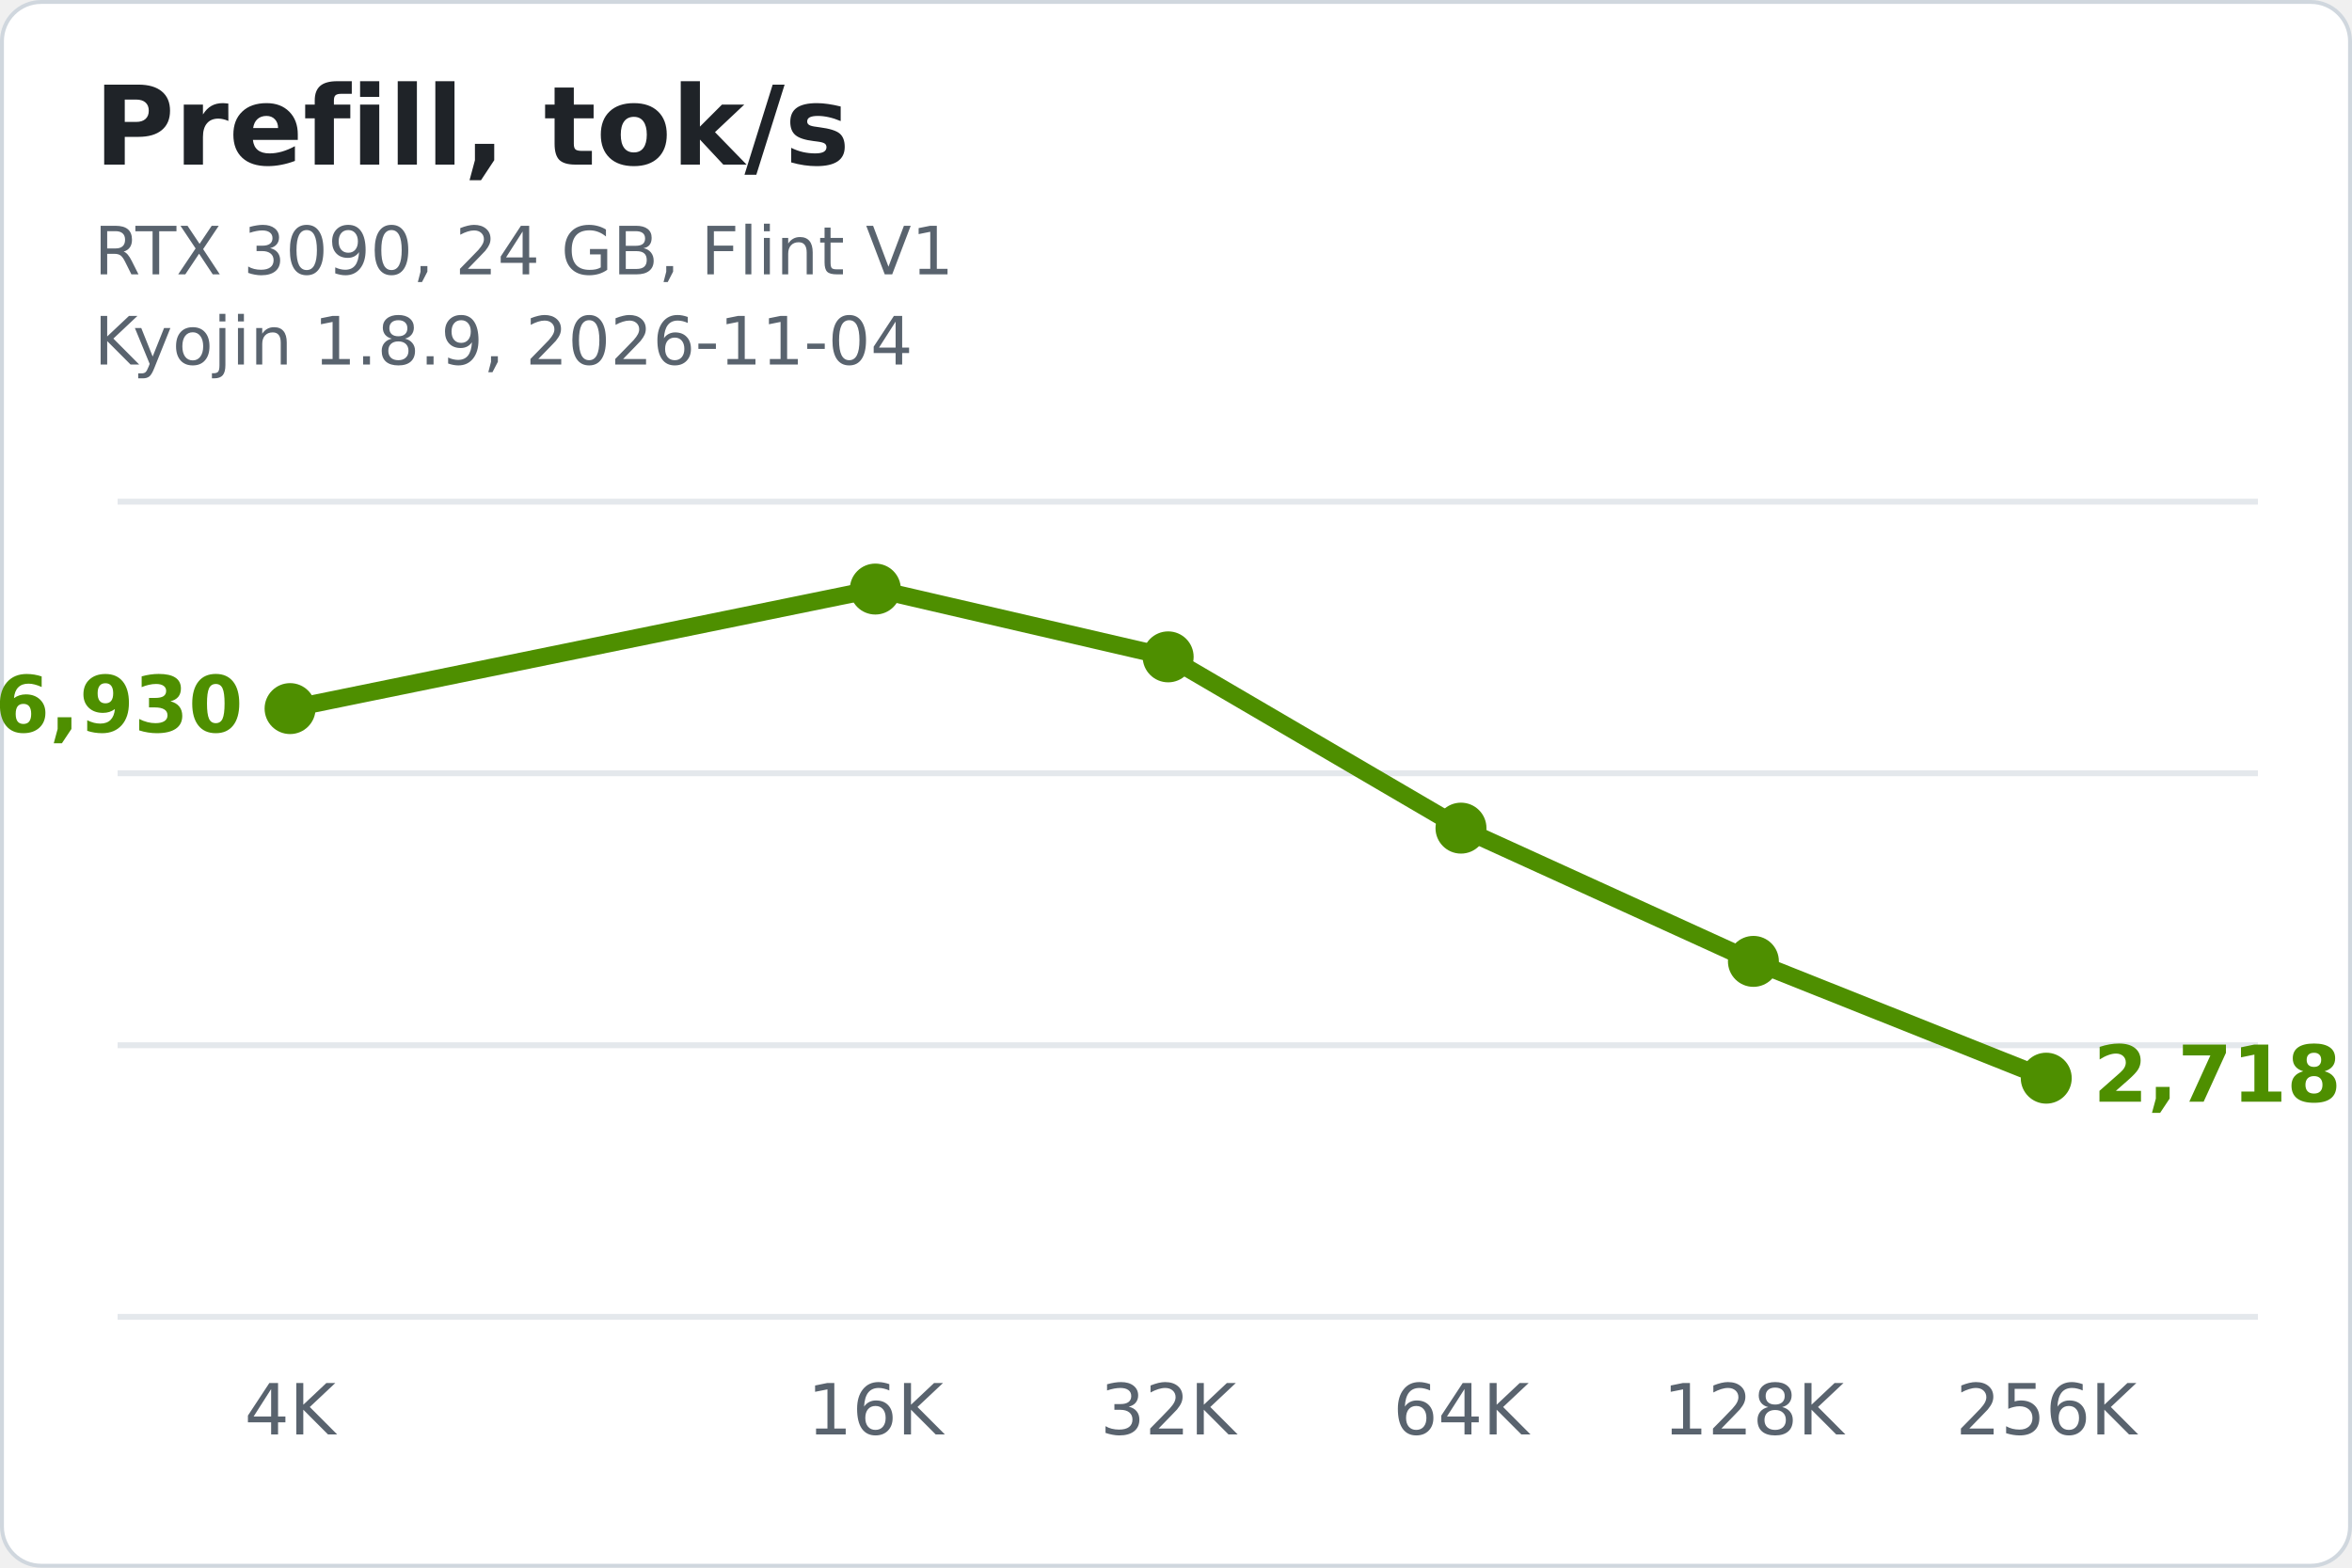
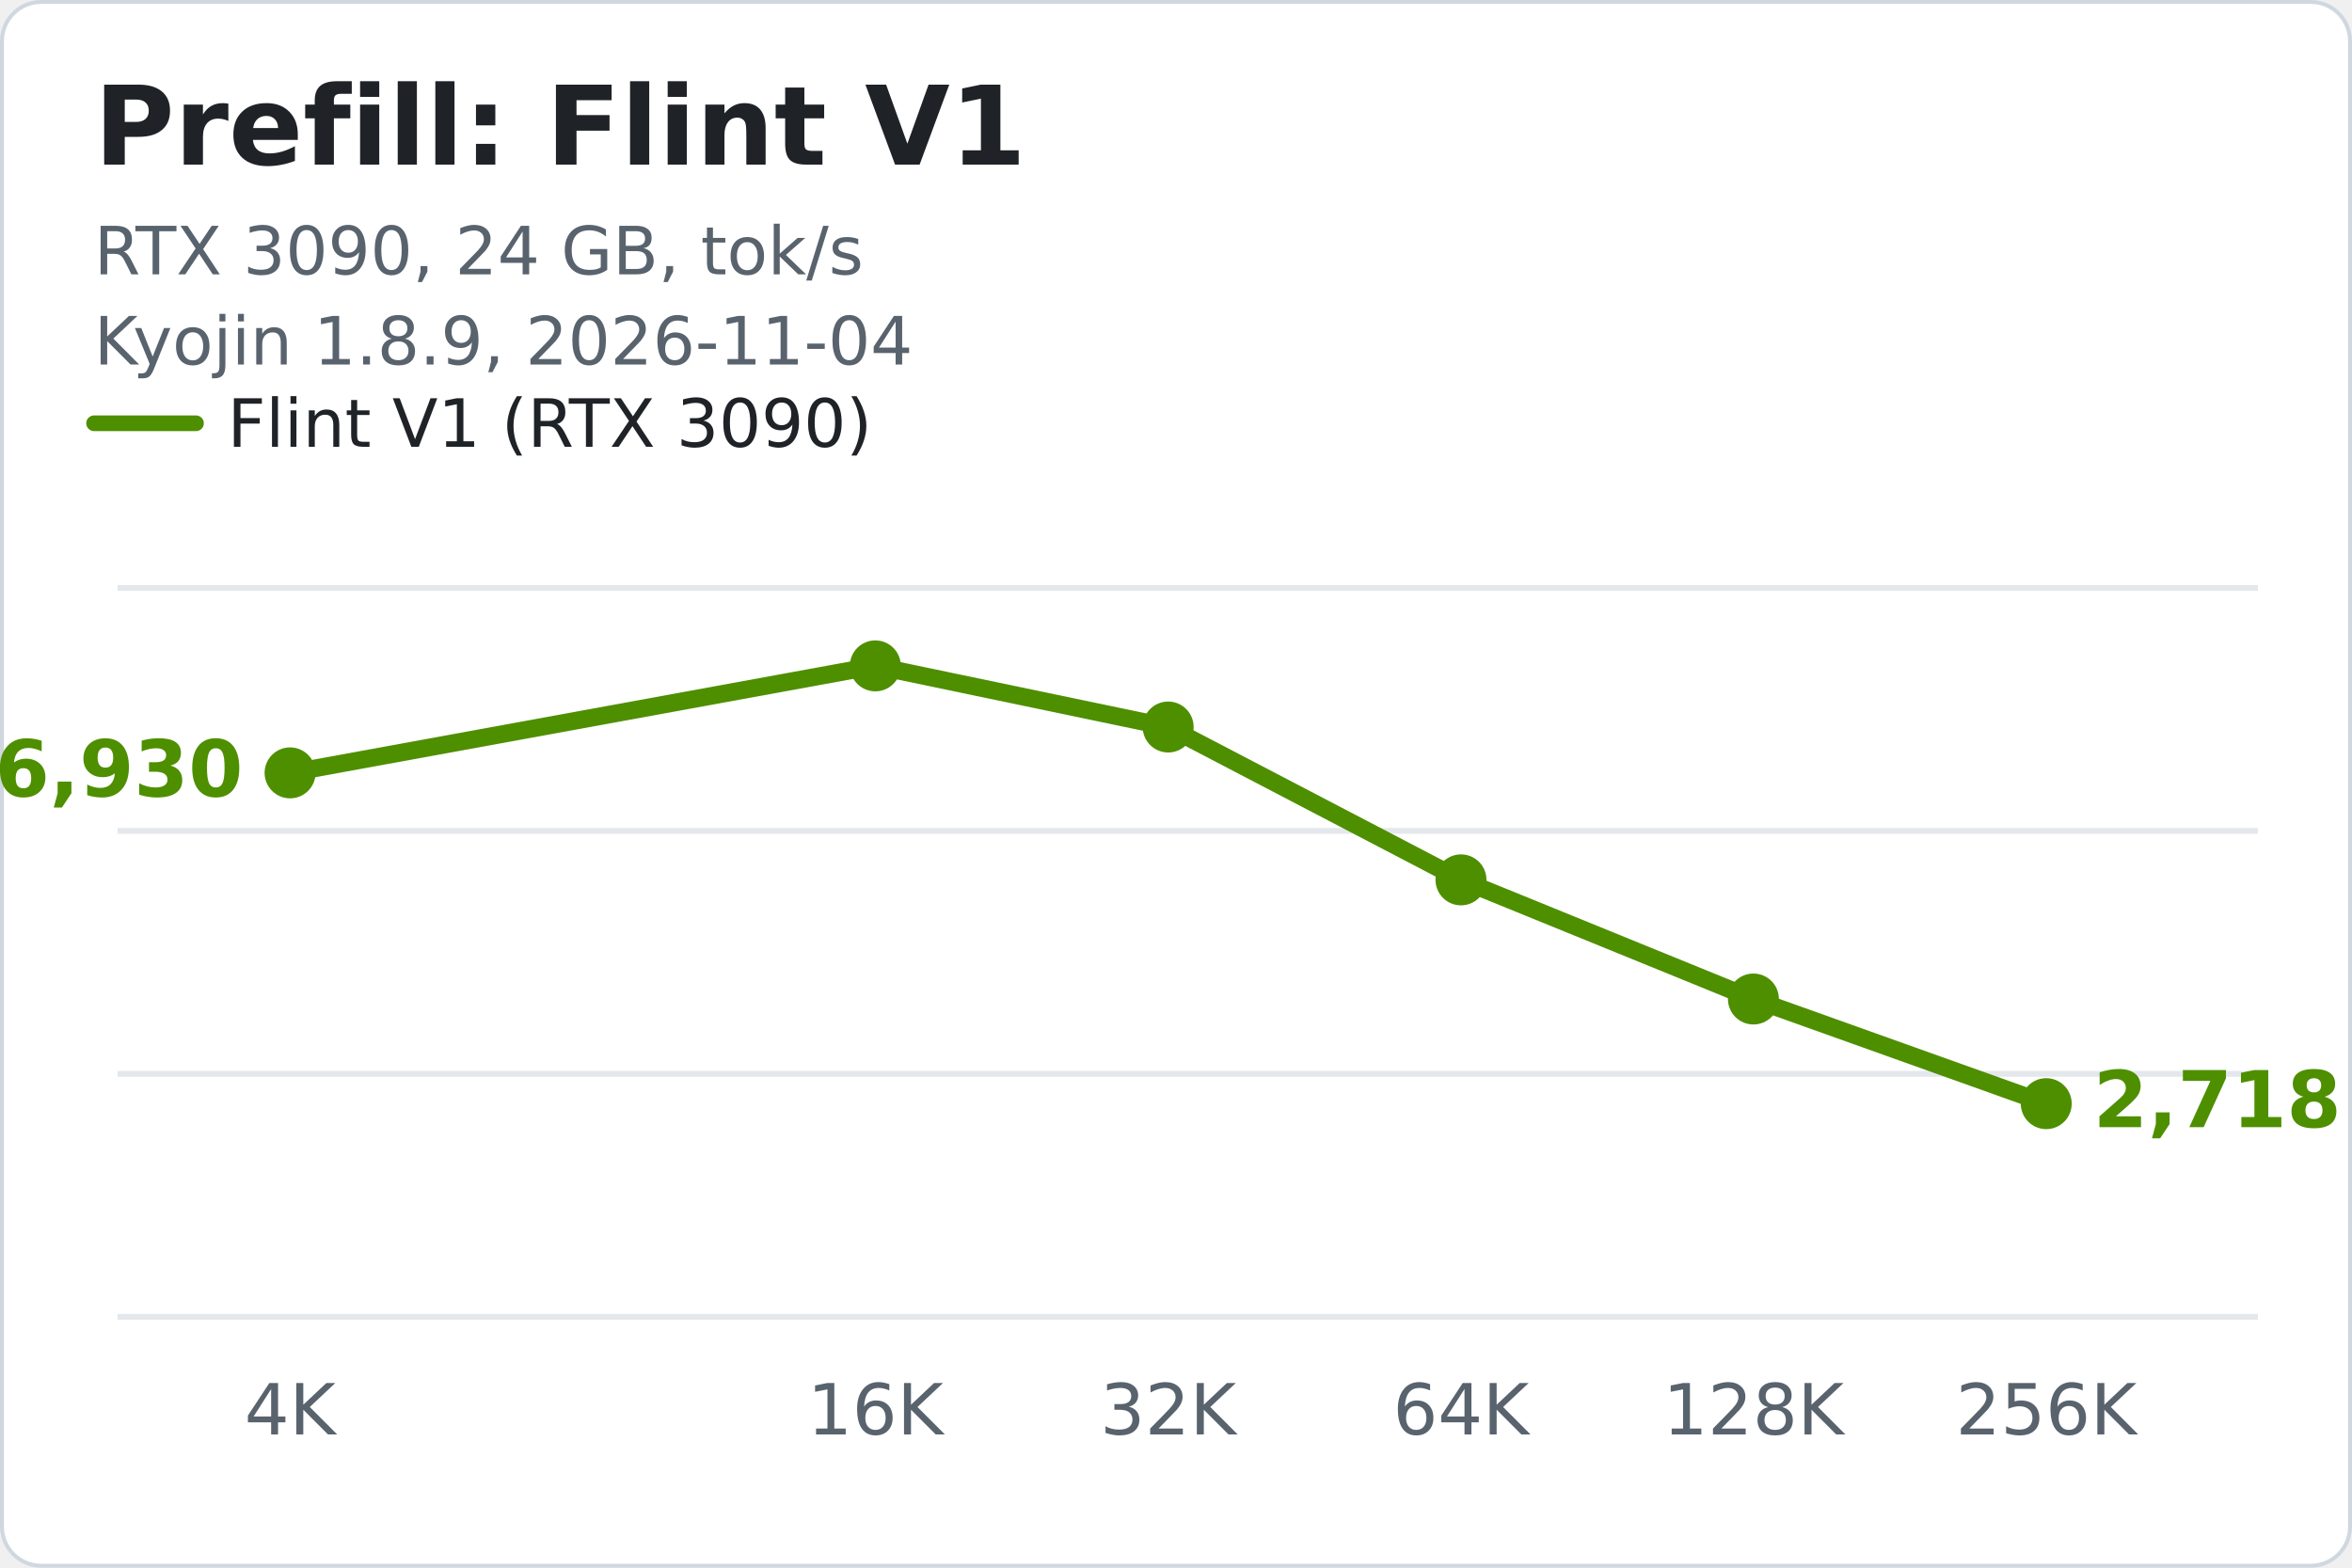
<svg xmlns="http://www.w3.org/2000/svg" width="600" height="400" viewBox="0 0 600 400" font-family="-apple-system,'Segoe UI','Ubuntu Sans','DejaVu Sans',Helvetica,Arial,sans-serif">
  <rect x="0.5" y="0.5" width="599" height="399" rx="10" fill="#FFFFFF" stroke="#D0D7DE" />
-   <text x="24.0" y="42.0" fill="#1F2328" font-size="28" text-anchor="start" font-weight="700">Prefill, tok/s</text>
-   <text x="24.0" y="70.0" fill="#59636E" font-size="17" text-anchor="start" font-weight="400">RTX 3090, 24 GB, Flint V1</text>
+   <text x="24.0" y="42.0" fill="#1F2328" font-size="28" text-anchor="start" font-weight="700">Prefill: Flint V1</text>
+   <text x="24.0" y="70.0" fill="#59636E" font-size="17" text-anchor="start" font-weight="400">RTX 3090, 24 GB, tok/s</text>
  <text x="24.0" y="93.0" fill="#59636E" font-size="17" text-anchor="start" font-weight="400">Kyojin 1.8.9, 2026-11-04</text>
  <line x1="30" x2="576" y1="336.0" y2="336.0" stroke="#E4E8EC" stroke-width="1.5" />
-   <line x1="30" x2="576" y1="266.7" y2="266.7" stroke="#E4E8EC" stroke-width="1.5" />
-   <line x1="30" x2="576" y1="197.3" y2="197.3" stroke="#E4E8EC" stroke-width="1.5" />
-   <line x1="30" x2="576" y1="128.0" y2="128.0" stroke="#E4E8EC" stroke-width="1.5" />
+   <line x1="30" x2="576" y1="274.0" y2="274.0" stroke="#E4E8EC" stroke-width="1.5" />
+   <line x1="30" x2="576" y1="212.0" y2="212.0" stroke="#E4E8EC" stroke-width="1.5" />
+   <line x1="30" x2="576" y1="150.0" y2="150.0" stroke="#E4E8EC" stroke-width="1.5" />
  <text x="74.0" y="366.0" fill="#59636E" font-size="18" text-anchor="middle" font-weight="400">4K</text>
  <text x="223.3" y="366.0" fill="#59636E" font-size="18" text-anchor="middle" font-weight="400">16K</text>
  <text x="298.0" y="366.0" fill="#59636E" font-size="18" text-anchor="middle" font-weight="400">32K</text>
  <text x="372.7" y="366.0" fill="#59636E" font-size="18" text-anchor="middle" font-weight="400">64K</text>
  <text x="447.3" y="366.0" fill="#59636E" font-size="18" text-anchor="middle" font-weight="400">128K</text>
  <text x="522.0" y="366.0" fill="#59636E" font-size="18" text-anchor="middle" font-weight="400">256K</text>
-   <line x1="74.0" y1="180.8" x2="223.3" y2="150.3" stroke="#4E8F00" stroke-width="4.5" stroke-linecap="round" />
-   <line x1="223.3" y1="150.3" x2="298.0" y2="167.6" stroke="#4E8F00" stroke-width="4.5" stroke-linecap="round" />
-   <line x1="298.0" y1="167.6" x2="372.7" y2="211.3" stroke="#4E8F00" stroke-width="4.5" stroke-linecap="round" />
-   <line x1="372.7" y1="211.3" x2="447.3" y2="245.3" stroke="#4E8F00" stroke-width="4.5" stroke-linecap="round" />
-   <line x1="447.3" y1="245.3" x2="522.0" y2="275.1" stroke="#4E8F00" stroke-width="4.5" stroke-linecap="round" />
-   <circle cx="74.0" cy="180.8" r="6.5" fill="#4E8F00" />
-   <circle cx="223.3" cy="150.3" r="6.5" fill="#4E8F00" />
-   <circle cx="298.0" cy="167.6" r="6.5" fill="#4E8F00" />
-   <circle cx="372.7" cy="211.3" r="6.5" fill="#4E8F00" />
-   <circle cx="447.3" cy="245.3" r="6.5" fill="#4E8F00" />
-   <circle cx="522.0" cy="275.1" r="6.5" fill="#4E8F00" />
-   <text x="62.0" y="186.8" fill="#4E8F00" font-size="20" text-anchor="end" font-weight="700">6,930</text>
-   <text x="534.0" y="281.1" fill="#4E8F00" font-size="20" text-anchor="start" font-weight="700">2,718</text>
+   <line x1="24" x2="50" y1="108" y2="108" stroke="#4E8F00" stroke-width="4" stroke-linecap="round" />
+   <text x="58.0" y="114.0" fill="#1F2328" font-size="17" text-anchor="start" font-weight="400">Flint V1 (RTX 3090)</text>
+   <line x1="74.0" y1="197.2" x2="223.3" y2="169.9" stroke="#4E8F00" stroke-width="4.5" stroke-linecap="round" />
+   <line x1="223.3" y1="169.9" x2="298.0" y2="185.5" stroke="#4E8F00" stroke-width="4.5" stroke-linecap="round" />
+   <line x1="298.0" y1="185.5" x2="372.7" y2="224.5" stroke="#4E8F00" stroke-width="4.5" stroke-linecap="round" />
+   <line x1="372.7" y1="224.5" x2="447.3" y2="254.9" stroke="#4E8F00" stroke-width="4.5" stroke-linecap="round" />
+   <line x1="447.3" y1="254.9" x2="522.0" y2="281.6" stroke="#4E8F00" stroke-width="4.5" stroke-linecap="round" />
+   <circle cx="74.0" cy="197.2" r="6.5" fill="#4E8F00" />
+   <circle cx="223.3" cy="169.9" r="6.5" fill="#4E8F00" />
+   <circle cx="298.0" cy="185.5" r="6.5" fill="#4E8F00" />
+   <circle cx="372.7" cy="224.5" r="6.5" fill="#4E8F00" />
+   <circle cx="447.3" cy="254.9" r="6.5" fill="#4E8F00" />
+   <circle cx="522.0" cy="281.6" r="6.5" fill="#4E8F00" />
+   <text x="62.0" y="203.2" fill="#4E8F00" font-size="20" text-anchor="end" font-weight="700">6,930</text>
+   <text x="534.0" y="287.6" fill="#4E8F00" font-size="20" text-anchor="start" font-weight="700">2,718</text>
</svg>
